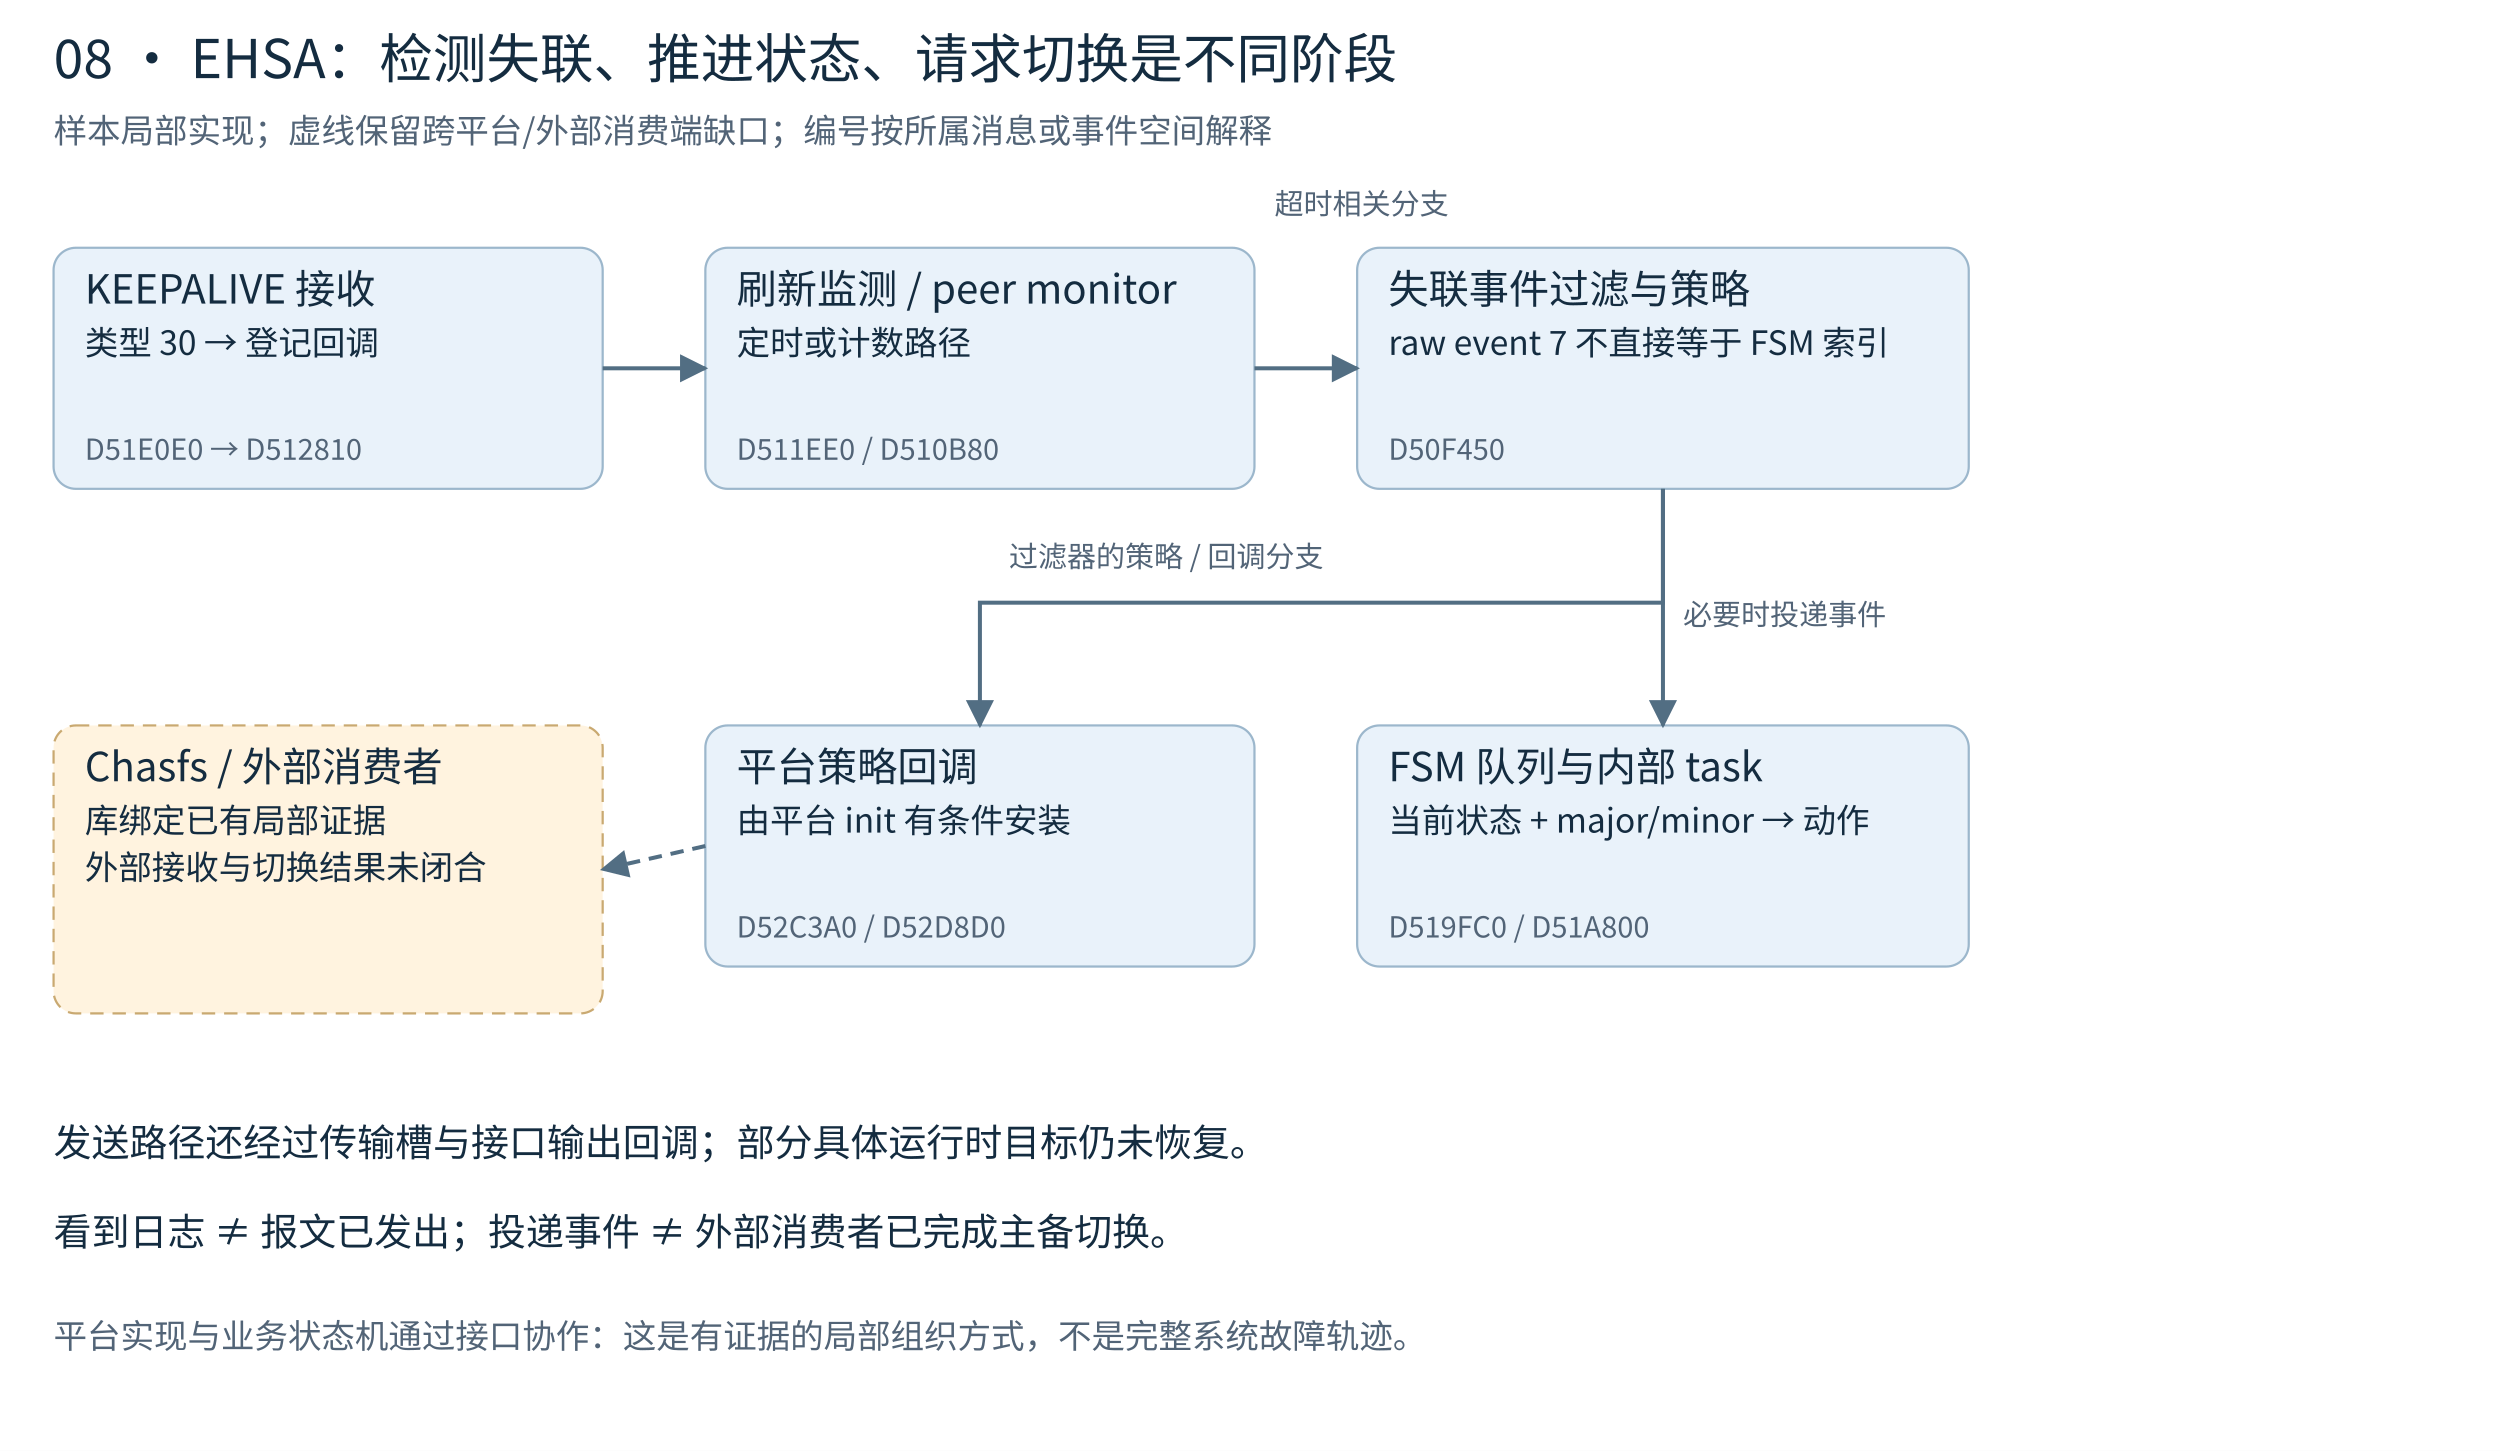
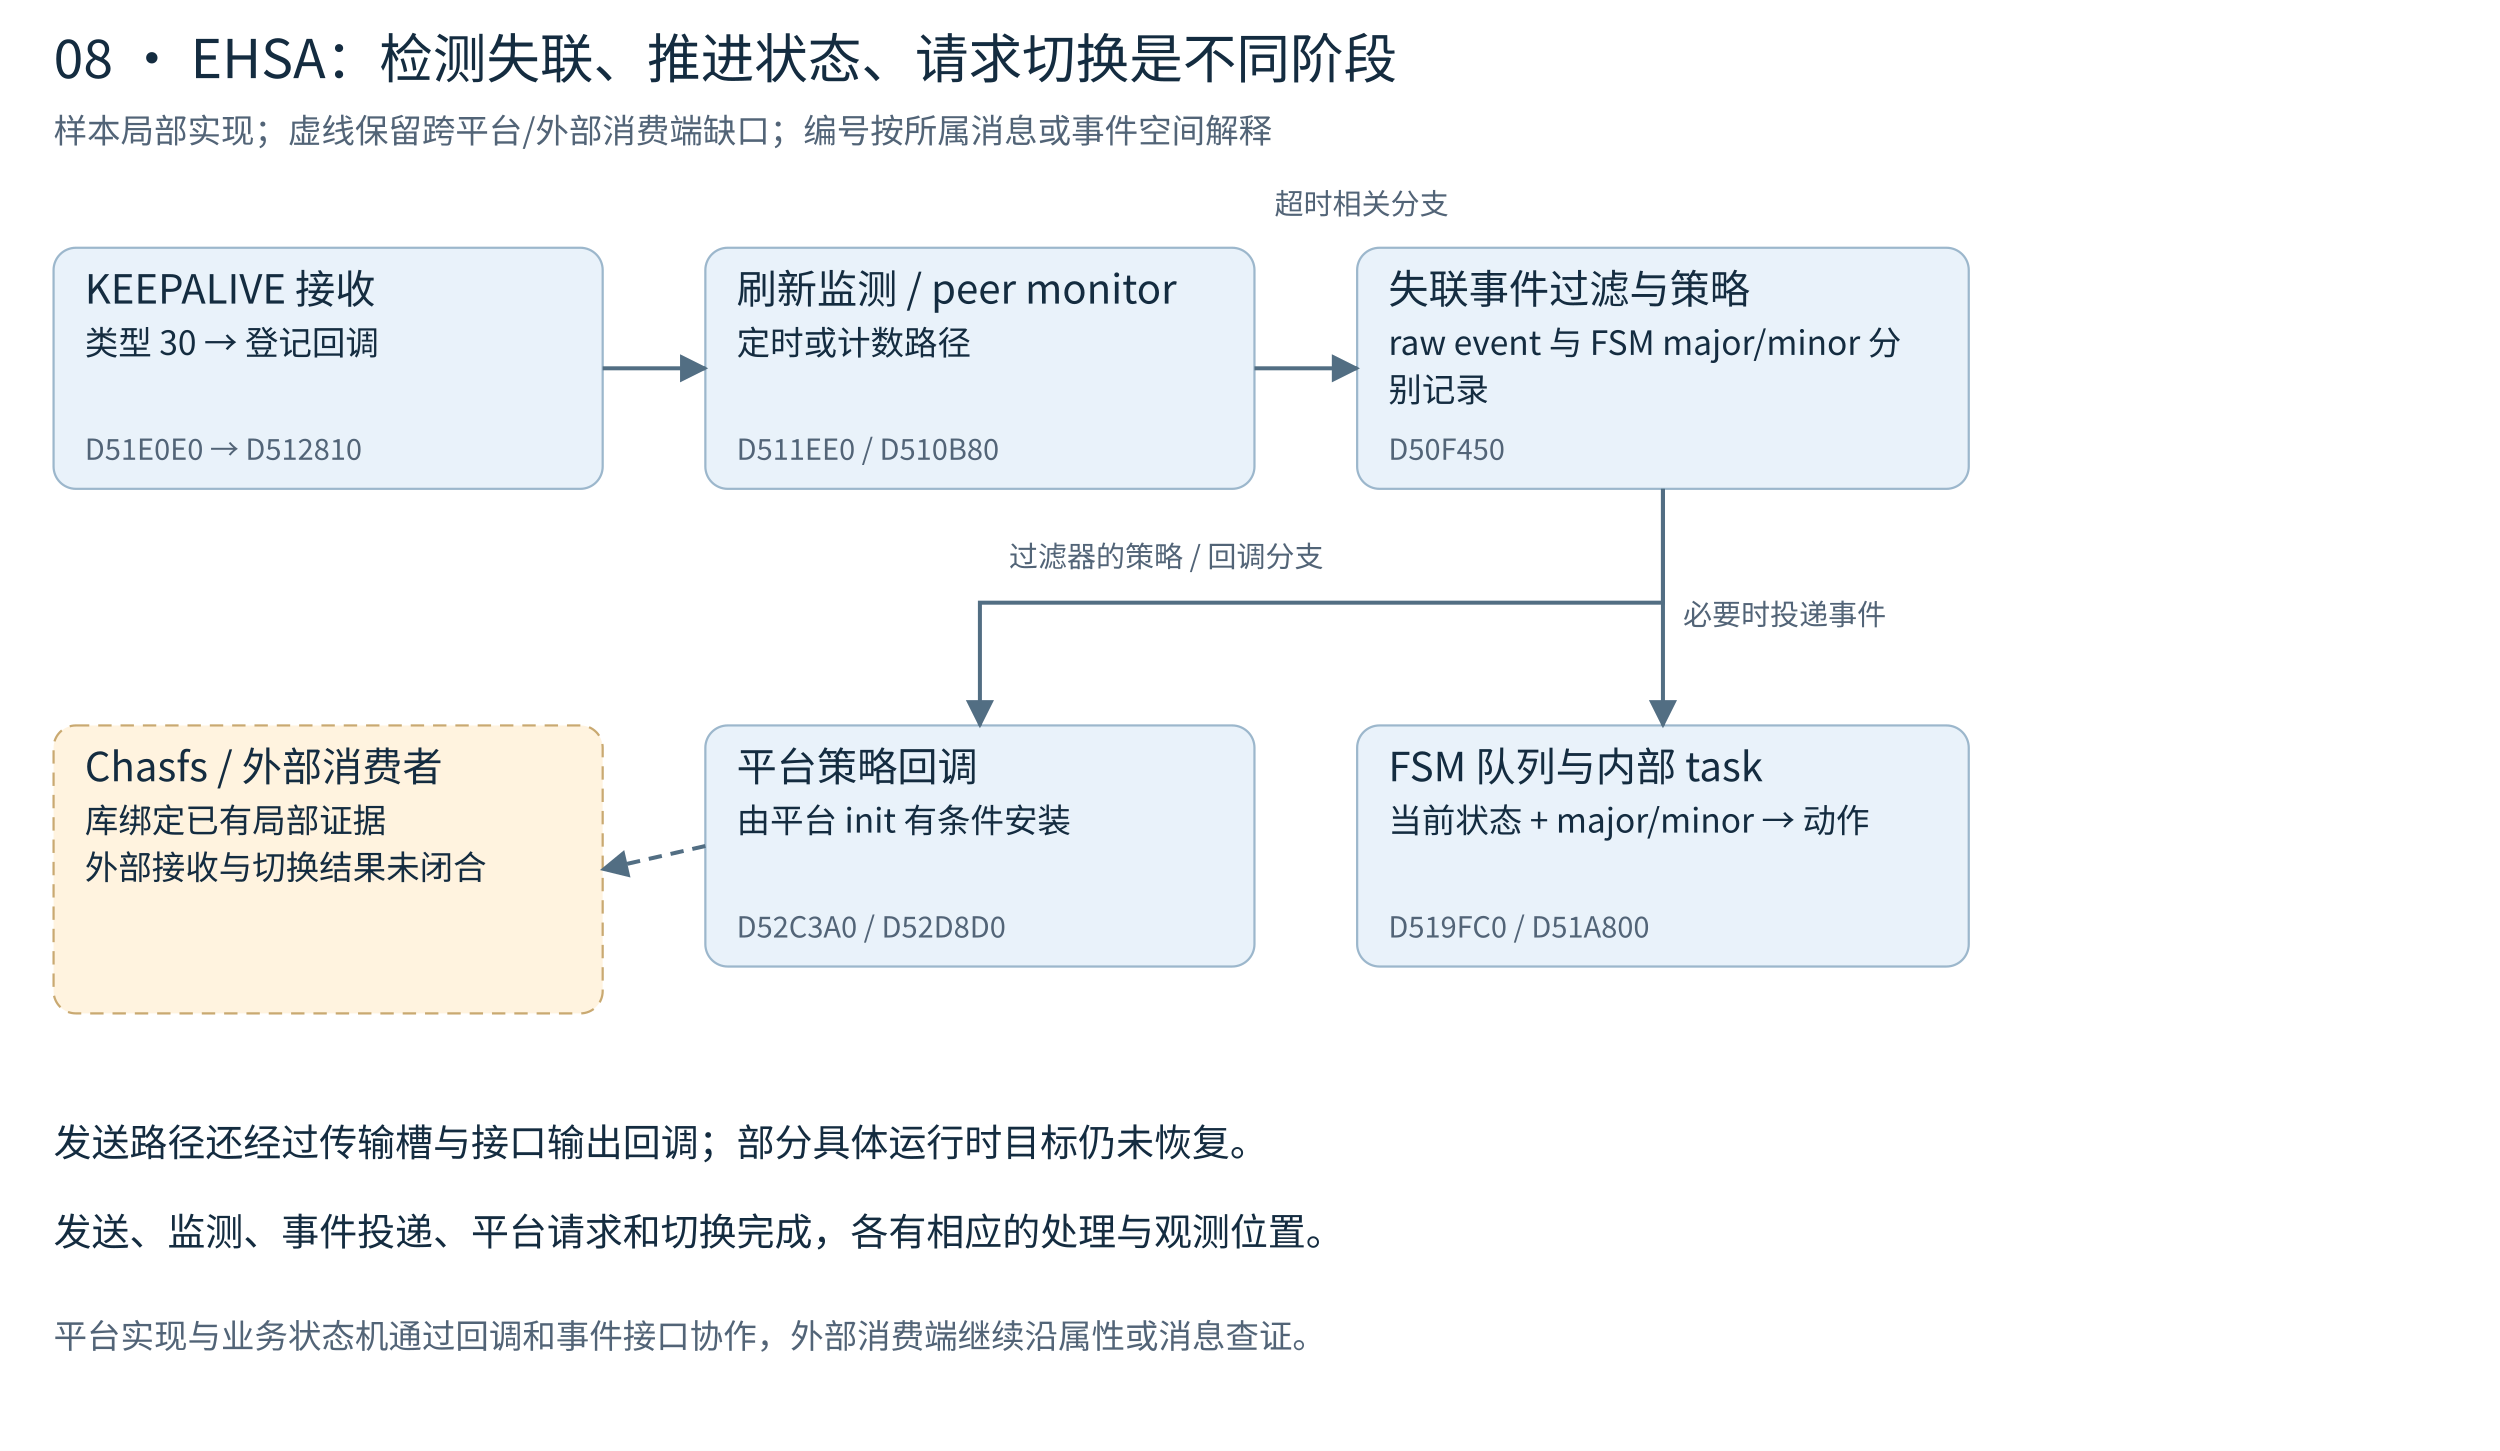
<svg xmlns="http://www.w3.org/2000/svg" viewBox="0 0 1120 650" role="img" aria-labelledby="ehsa-title ehsa-desc">
  <defs>
    <marker id="ehsa-arrow" viewBox="0 0 10 10" refX="9" refY="5" markerWidth="7" markerHeight="7" orient="auto-start-reverse">
      <path d="M 0 0 L 10 5 L 0 10 z" fill="#526e83" />
    </marker>
  </defs>
  <rect width="1120" height="650" fill="#ffffff" />
  <g font-family="Microsoft YaHei, Noto Sans CJK SC, sans-serif">
    <text class="" x="24" y="35" font-size="24" fill="#142c40" font-weight="500">08 · EHSA：检测失联、推进状态、请求切换是不同阶段</text>
    <text class="" x="24" y="64" font-size="15" fill="#526477" font-weight="400">样本局部实现；虚线保留跨平台/外部消费端缺口；编号按所属消息或事件空间解释</text>
    <rect x="24" y="111" width="246" height="108" rx="10" fill="#e9f2fa" stroke="#9cb7cc" />
    <text class="" x="38" y="136" font-size="18" fill="#142c40" font-weight="500">KEEPALIVE 接收</text>
    <text class="" x="38" y="159" font-size="15" fill="#142c40" font-weight="400">类型 30 → 登记回调</text>
    <text class="detail" x="38" y="206" font-size="13" fill="#526477" font-weight="400">D51E0E0 → D512810</text>
    <rect x="316" y="111" width="246" height="108" rx="10" fill="#e9f2fa" stroke="#9cb7cc" />
    <text class="" x="330" y="136" font-size="18" fill="#142c40" font-weight="500">刷新监测 / peer monitor</text>
    <text class="" x="330" y="159" font-size="15" fill="#142c40" font-weight="400">定时或计数路径</text>
    <text class="detail" x="330" y="206" font-size="13" fill="#526477" font-weight="400">D511EE0 / D510B80</text>
    <rect x="608" y="111" width="274" height="108" rx="10" fill="#e9f2fa" stroke="#9cb7cc" />
    <text class="" x="622" y="136" font-size="18" fill="#142c40" font-weight="500">失联事件过滤与策略</text>
-     <text class="" x="622" y="159" font-size="15" fill="#142c40" font-weight="400">raw event 7 不直接等于 FSM 索引</text>
+     <text class="" x="622" y="159" font-size="15" fill="#142c40" font-weight="400">raw event 与 FSM major/minor 分</text>
+     <text class="" x="622" y="180" font-size="15" fill="#142c40" font-weight="400">别记录</text>
    <text class="detail" x="622" y="206" font-size="13" fill="#526477" font-weight="400">D50F450</text>
    <path d="M 270 165 L 316 165" fill="none" stroke="#526e83" stroke-width="1.8" marker-end="url(#ehsa-arrow)" />
    <path d="M 562 165 L 608 165" fill="none" stroke="#526e83" stroke-width="1.8" marker-end="url(#ehsa-arrow)" />
    <text class="" x="571" y="96" font-size="13" fill="#526477" font-weight="400">超时相关分支</text>
    <rect x="608" y="325" width="274" height="108" rx="10" fill="#e9f2fa" stroke="#9cb7cc" />
    <text class="" x="622" y="350" font-size="18" fill="#142c40" font-weight="500">FSM 队列与内部 task</text>
    <text class="" x="622" y="373" font-size="15" fill="#142c40" font-weight="400">当前状态 + major/minor → 动作</text>
    <text class="detail" x="622" y="420" font-size="13" fill="#526477" font-weight="400">D519FC0 / D51A800</text>
    <rect x="316" y="325" width="246" height="108" rx="10" fill="#e9f2fa" stroke="#9cb7cc" />
    <text class="" x="330" y="350" font-size="18" fill="#142c40" font-weight="500">平台策略回调</text>
    <text class="" x="330" y="373" font-size="15" fill="#142c40" font-weight="400">由平台 init 有条件安装</text>
    <text class="detail" x="330" y="420" font-size="13" fill="#526477" font-weight="400">D52C3A0 / D52D8D0</text>
    <rect x="24" y="325" width="246" height="129" rx="10" fill="#fff3df" stroke="#c9a971" stroke-dasharray="6 4" />
    <text class="" x="38" y="350" font-size="18" fill="#142c40" font-weight="500">Chasfs / 外部消费者</text>
    <text class="" x="38" y="373" font-size="15" fill="#142c40" font-weight="400">库绑定已有局部证据</text>
    <text class="" x="38" y="394" font-size="15" fill="#142c40" font-weight="400">外部接收与切换结果未闭合</text>
    <path d="M 745 219 L 745 325" fill="none" stroke="#526e83" stroke-width="1.8" marker-end="url(#ehsa-arrow)" />
    <text class="" x="754" y="280" font-size="13" fill="#526477" font-weight="400">必要时投递事件</text>
    <path d="M 745 219 L 745 270 L 439 270 L 439 325" fill="none" stroke="#526e83" stroke-width="1.8" marker-end="url(#ehsa-arrow)" />
    <text class="" x="452" y="254" font-size="13" fill="#526477" font-weight="400">过滤器的策略 / 回调分支</text>
    <path d="M 316 379 L 270 389.5" fill="none" stroke="#526e83" stroke-width="1.8" marker-end="url(#ehsa-arrow)" stroke-dasharray="6 4" />
    <text class="" x="24" y="518" font-size="17" fill="#142c40" font-weight="400">发送路径还经过传输槽与接口输出回调；部分具体运行时目标仍未恢复。</text>
-     <text class="" x="24" y="558" font-size="17" fill="#142c40" font-weight="400">看到日志 ≠ 报文已发出；投递事件 ≠ 外部消费者已完成主备切换。</text>
-     <text class="" x="24" y="604" font-size="15" fill="#526477" font-weight="400">平台实现与业务状态机通过接口协作：这是有证据的局部组织方式，不是完整系统故障轨迹。</text>
+     <text class="" x="24" y="558" font-size="17" fill="#142c40" font-weight="400">发送、监测、事件投递、平台请求和切换完成，各有相应的处理与观测位置。</text>
+     <text class="" x="24" y="604" font-size="15" fill="#526477" font-weight="400">平台实现与业务状态机通过回调和事件接口协作，外部消费端继续沿属性或消息查证。</text>
  </g>
</svg>
